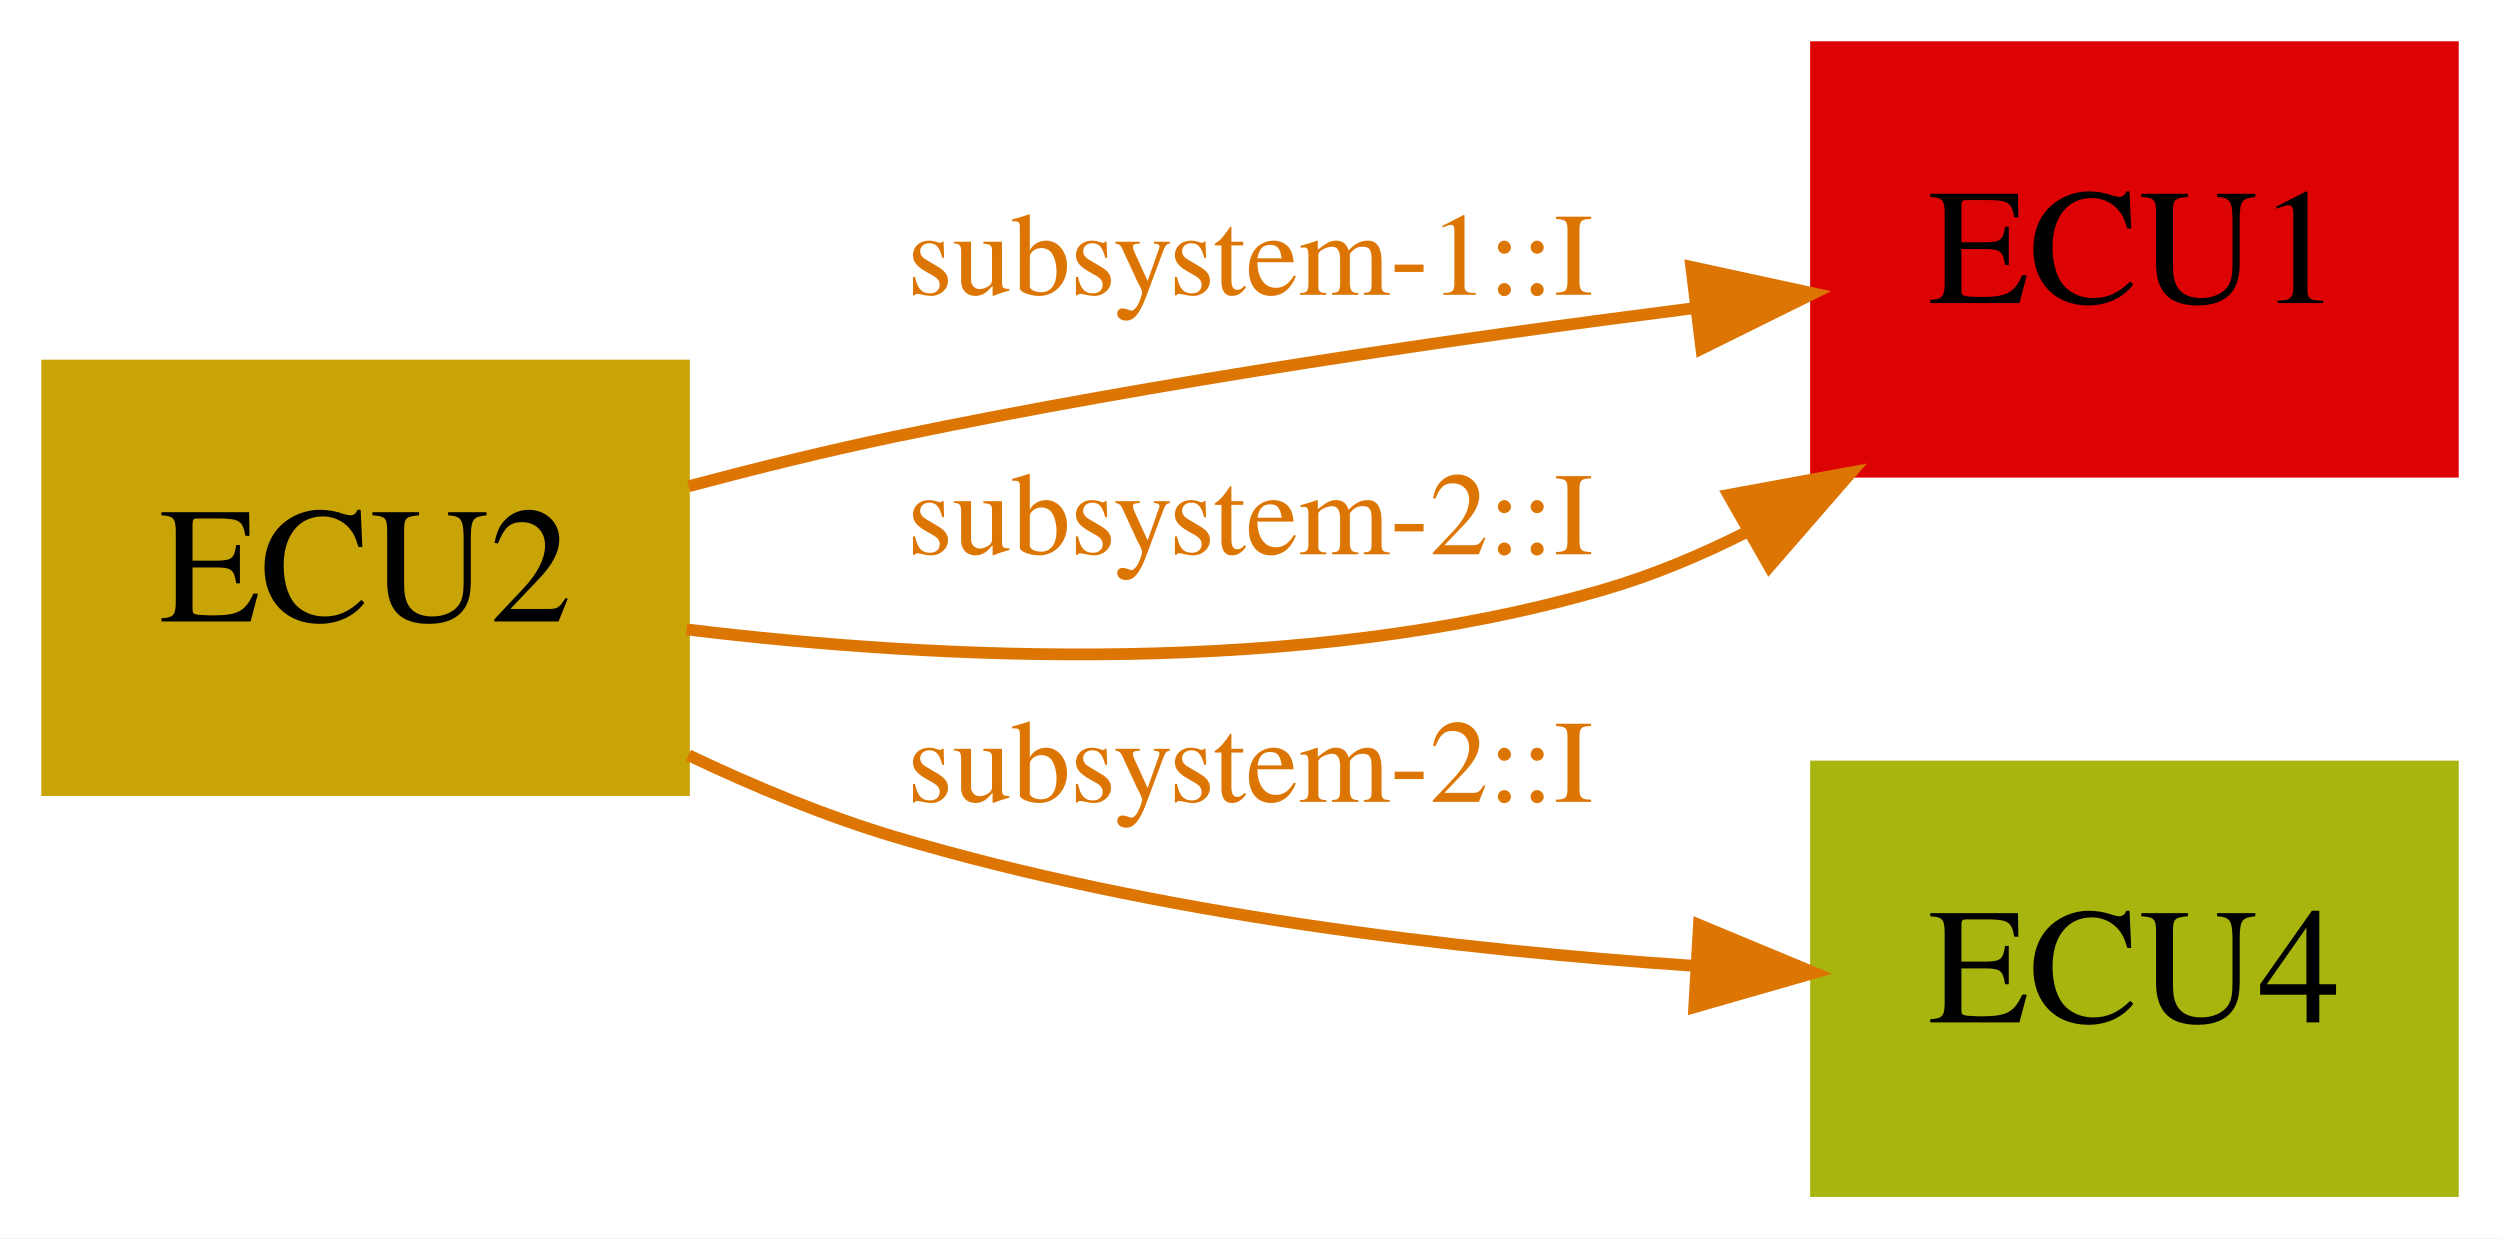
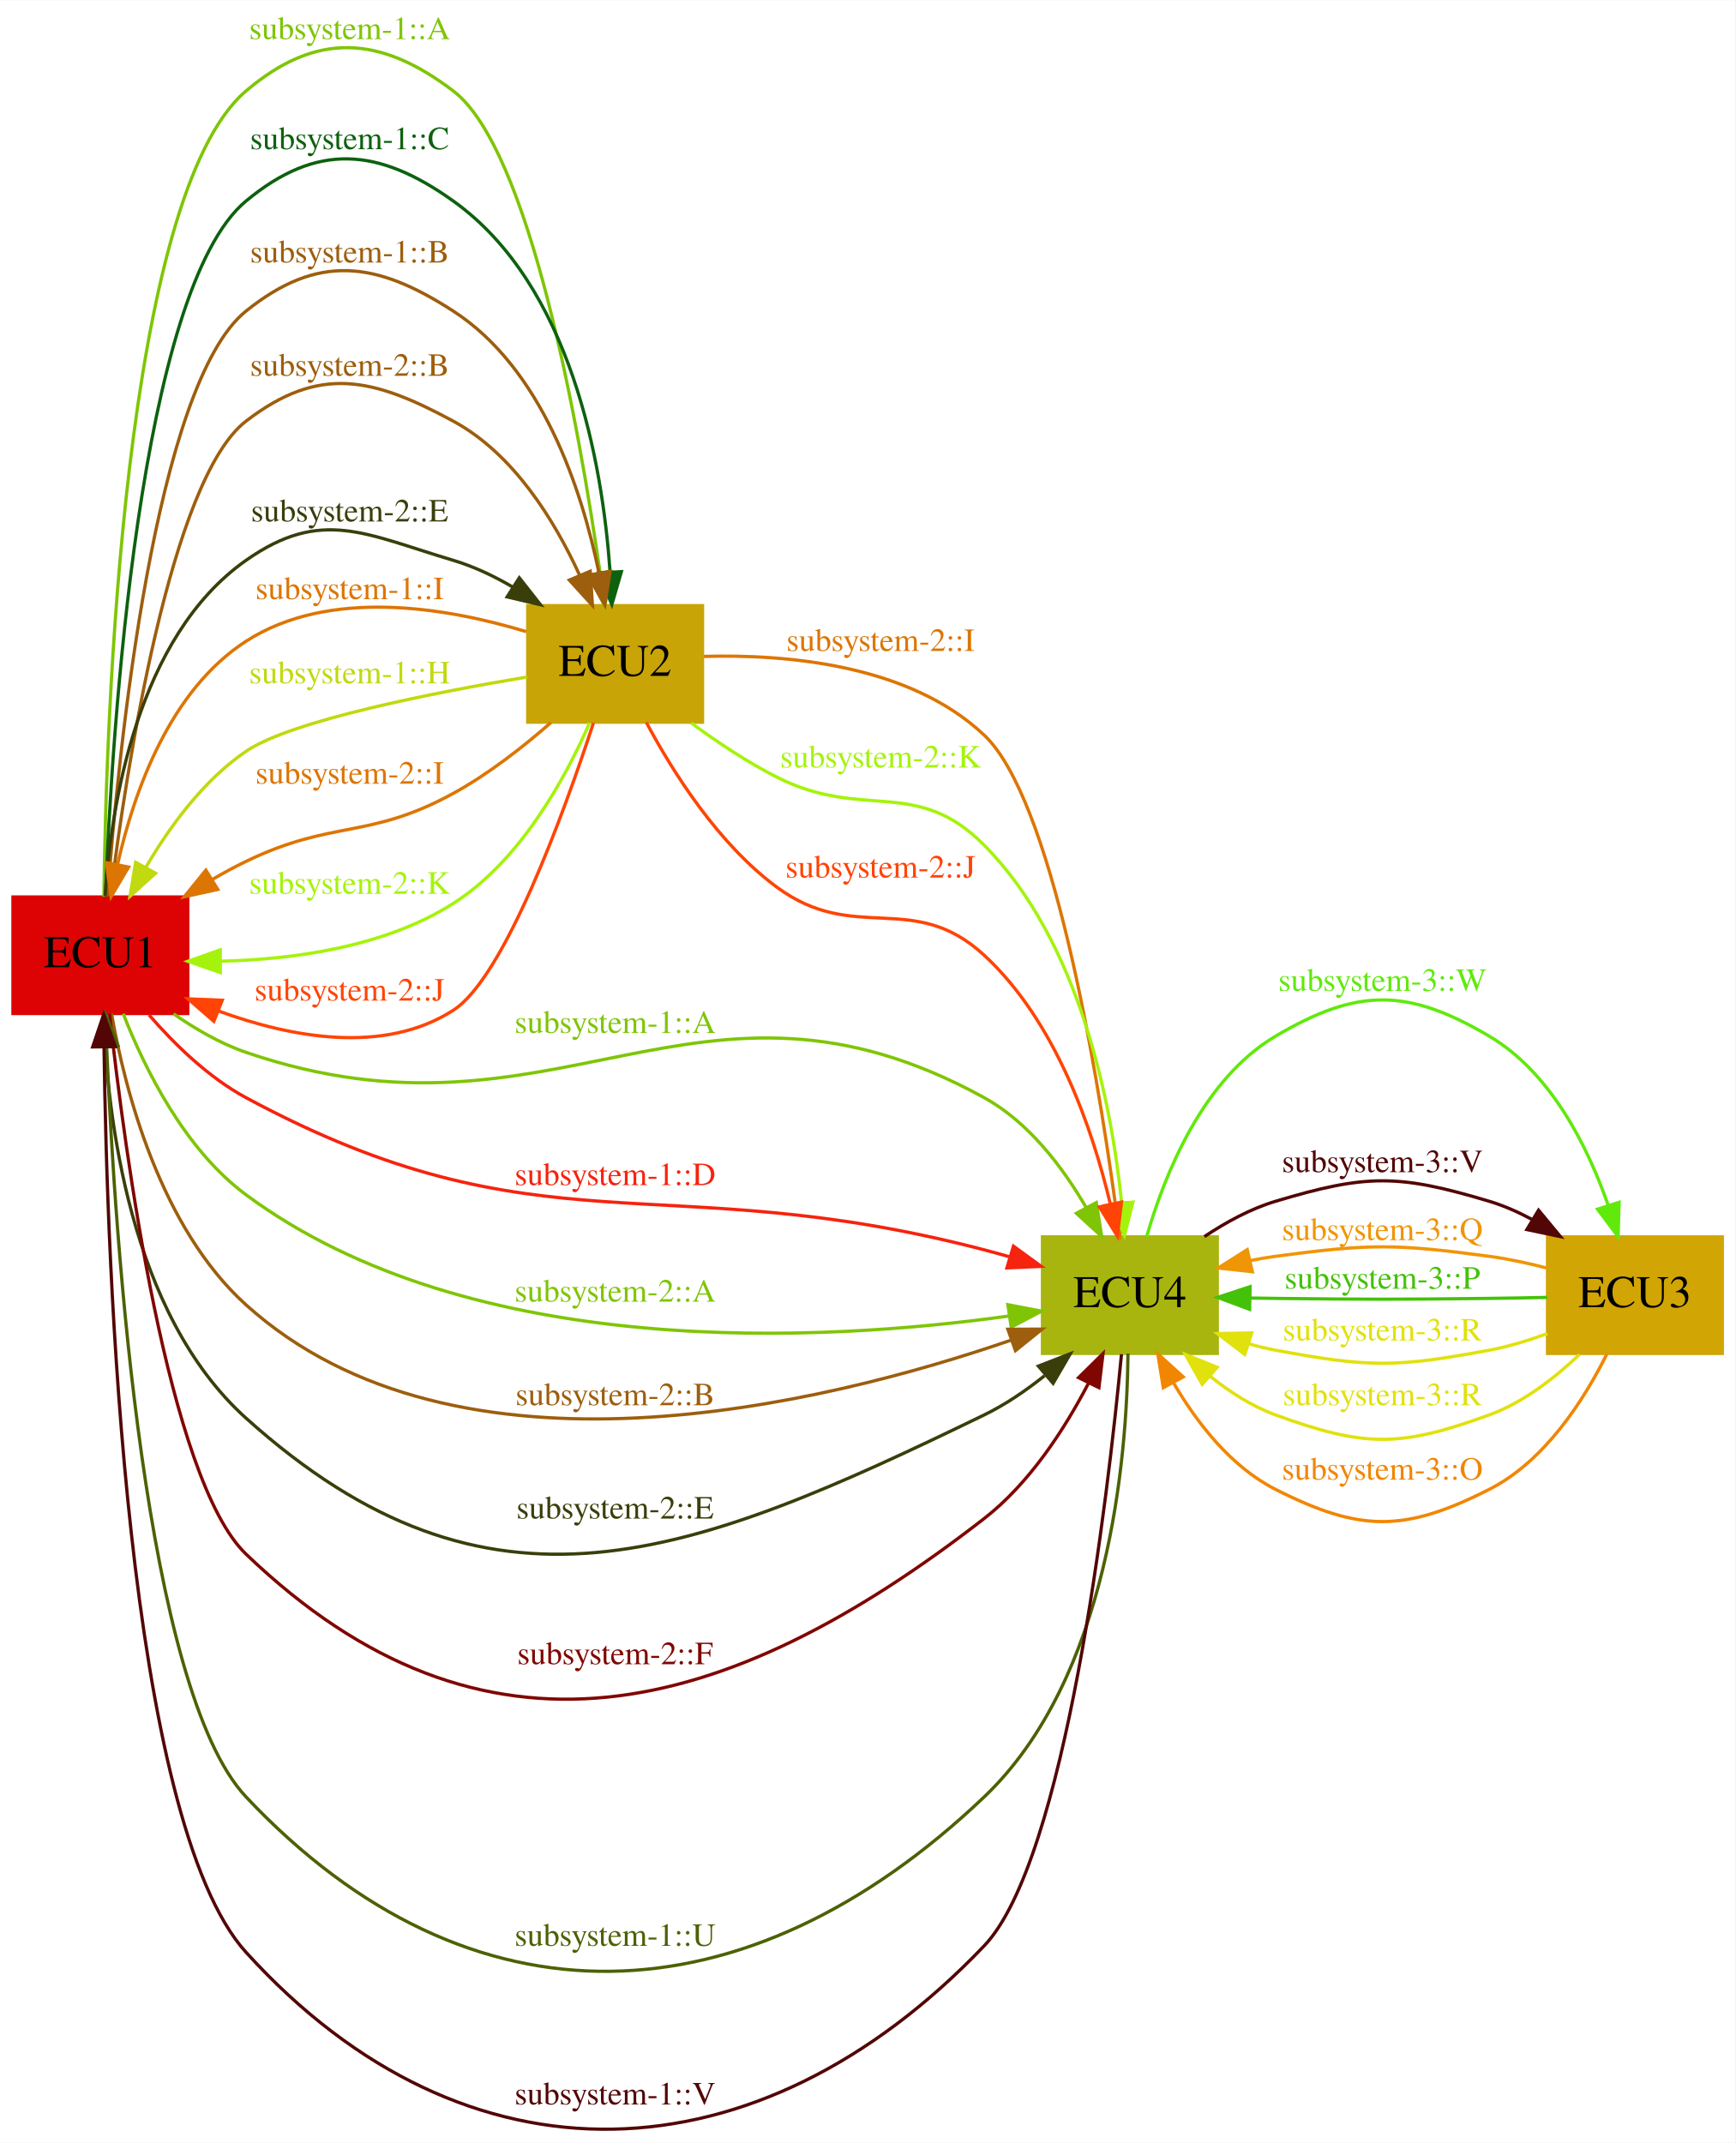
- <svg xmlns="http://www.w3.org/2000/svg" xmlns:xlink="http://www.w3.org/1999/xlink" width="212pt" height="105pt" viewBox="0.00 0.00 212.00 105.00">
-   <g id="graph0" class="graph" transform="scale(1 1) rotate(0) translate(4 101)">
-     <polygon fill="white" stroke="none" points="-4,4 -4,-101 208,-101 208,4 -4,4" />
+ <svg xmlns="http://www.w3.org/2000/svg" xmlns:xlink="http://www.w3.org/1999/xlink" width="536pt" height="662pt" viewBox="0.00 0.00 536.00 661.82">
+   <g id="graph0" class="graph" transform="scale(1 1) rotate(0) translate(4 657.816)">
+     <polygon fill="white" stroke="none" points="-4,4 -4,-657.816 532,-657.816 532,4 -4,4" />
    <g id="node1" class="node">
-       <polygon fill="#dd0304" stroke="#dd0304" points="204,-97 150,-97 150,-61 204,-61 204,-97" />
-       <text text-anchor="middle" x="177" y="-75.3" font-family="Times,serif" font-size="14.00">ECU1</text>
+       <polygon fill="#dd0304" stroke="#dd0304" points="54,-380.816 0,-380.816 0,-344.816 54,-344.816 54,-380.816" />
+       <text text-anchor="middle" x="27" y="-359.116" font-family="Times,serif" font-size="14.00">ECU1</text>
    </g>
    <g id="node2" class="node">
-       <polygon fill="#c8a407" stroke="#c8a407" points="54,-70 0,-70 0,-34 54,-34 54,-70" />
-       <text text-anchor="middle" x="27" y="-48.3" font-family="Times,serif" font-size="14.00">ECU2</text>
+       <polygon fill="#c8a407" stroke="#c8a407" points="213,-470.816 159,-470.816 159,-434.816 213,-434.816 213,-470.816" />
+       <text text-anchor="middle" x="186" y="-449.116" font-family="Times,serif" font-size="14.00">ECU2</text>
    </g>
    <g id="edge1" class="edge">
      <g id="a_edge1">
-         <a xlink:title="I">
-           <path fill="none" stroke="#dd7503" d="M54.397,-59.765C60.166,-61.303 66.263,-62.809 72,-64 94.359,-68.643 119.718,-72.332 139.798,-74.889" />
-           <polygon fill="#dd7503" stroke="#dd7503" points="139.419,-78.369 149.773,-76.123 140.278,-71.422 139.419,-78.369" />
-         </a>
-       </g>
-       <text text-anchor="middle" x="102" y="-76" font-family="Times,serif" font-size="10.00" fill="#dd7503">subsystem-1::I</text>
+         <a xlink:title="A">
+           <path fill="none" stroke="#7fc506" d="M28.088,-380.912C28.774,-435.633 34.032,-597.593 72,-629.816 93.687,-648.222 113.362,-647.039 136,-629.816 159.669,-611.809 174.862,-526.06 181.363,-480.856" />
+           <polygon fill="#7fc506" stroke="#7fc506" points="184.848,-481.209 182.759,-470.822 177.915,-480.244 184.848,-481.209" />
+         </a>
+       </g>
+       <text text-anchor="middle" x="104" y="-645.816" font-family="Times,serif" font-size="10.00" fill="#7fc506">subsystem-1::A</text>
+     </g>
+     <g id="edge3" class="edge">
+       <g id="a_edge3">
+         <a xlink:title="C">
+           <path fill="none" stroke="#0d610f" d="M28.57,-381.076C30.552,-431.097 38.958,-568.43 72,-595.816 93.9,-613.968 112.855,-612.351 136,-595.816 172.417,-569.799 182.06,-514.983 184.439,-481.285" />
+           <polygon fill="#0d610f" stroke="#0d610f" points="187.942,-481.322 184.981,-471.149 180.952,-480.948 187.942,-481.322" />
+         </a>
+       </g>
+       <text text-anchor="middle" x="104" y="-611.816" font-family="Times,serif" font-size="10.00" fill="#0d610f">subsystem-1::C</text>
+     </g>
+     <g id="edge4" class="edge">
+       <g id="a_edge4">
+         <a xlink:title="B">
+           <path fill="none" stroke="#9d5e0d" d="M29.201,-380.986C32.573,-425.715 43.791,-539.163 72,-561.816 94.178,-579.627 112.117,-577.265 136,-561.816 163.407,-544.088 175.634,-506.983 180.988,-481.013" />
+           <polygon fill="#9d5e0d" stroke="#9d5e0d" points="184.464,-481.461 182.831,-470.993 177.58,-480.195 184.464,-481.461" />
+         </a>
+       </g>
+       <text text-anchor="middle" x="104" y="-576.816" font-family="Times,serif" font-size="10.00" fill="#9d5e0d">subsystem-1::B</text>
+     </g>
+     <g id="edge11" class="edge">
+       <g id="a_edge11">
+         <a xlink:title="B">
+           <path fill="none" stroke="#9d5e0d" d="M30.094,-381.041C34.996,-420.11 48.608,-509.845 72,-527.816 94.556,-545.146 110.984,-541.354 136,-527.816 154.524,-517.791 167.162,-497.385 174.957,-480.386" />
+           <polygon fill="#9d5e0d" stroke="#9d5e0d" points="178.309,-481.448 178.995,-470.876 171.865,-478.712 178.309,-481.448" />
+         </a>
+       </g>
+       <text text-anchor="middle" x="104" y="-541.816" font-family="Times,serif" font-size="10.00" fill="#9d5e0d">subsystem-2::B</text>
+     </g>
+     <g id="edge13" class="edge">
+       <g id="a_edge13">
+         <a xlink:title="E">
+           <path fill="none" stroke="#3a3e0a" d="M28.468,-381.142C30.286,-408.967 38.282,-461.133 72,-484.816 95.276,-501.165 108.737,-492.93 136,-484.816 142.263,-482.952 148.472,-480.005 154.258,-476.637" />
+           <polygon fill="#3a3e0a" stroke="#3a3e0a" points="156.402,-479.421 162.95,-471.093 152.637,-473.52 156.402,-479.421" />
+         </a>
+       </g>
+       <text text-anchor="middle" x="104" y="-496.816" font-family="Times,serif" font-size="10.00" fill="#3a3e0a">subsystem-2::E</text>
+     </g>
+     <g id="node3" class="node">
+       <polygon fill="#a9b50f" stroke="#a9b50f" points="372,-275.816 318,-275.816 318,-239.816 372,-239.816 372,-275.816" />
+       <text text-anchor="middle" x="345" y="-254.116" font-family="Times,serif" font-size="14.00">ECU4</text>
    </g>
    <g id="edge2" class="edge">
      <g id="a_edge2">
+         <a xlink:title="A">
+           <path fill="none" stroke="#7fc506" d="M49.579,-344.733C56.352,-340.02 64.128,-335.512 72,-332.816 168.05,-299.93 211.081,-367.812 300,-318.816 313.712,-311.261 324.232,-297.402 331.541,-284.801" />
+           <polygon fill="#7fc506" stroke="#7fc506" points="334.644,-286.422 336.296,-275.957 328.478,-283.107 334.644,-286.422" />
+         </a>
+       </g>
+       <text text-anchor="middle" x="186" y="-338.816" font-family="Times,serif" font-size="10.00" fill="#7fc506">subsystem-1::A</text>
+     </g>
+     <g id="edge5" class="edge">
+       <g id="a_edge5">
+         <a xlink:title="D">
+           <path fill="none" stroke="#f6230e" d="M42.01,-344.41C49.861,-335.355 60.398,-325.069 72,-318.816 163.077,-269.727 199.899,-297.982 300,-271.816 302.601,-271.136 305.275,-270.395 307.959,-269.619" />
+           <polygon fill="#f6230e" stroke="#f6230e" points="309.043,-272.947 317.606,-266.708 307.022,-266.245 309.043,-272.947" />
+         </a>
+       </g>
+       <text text-anchor="middle" x="186" y="-291.816" font-family="Times,serif" font-size="10.00" fill="#f6230e">subsystem-1::D</text>
+     </g>
+     <g id="edge10" class="edge">
+       <g id="a_edge10">
+         <a xlink:title="A">
+           <path fill="none" stroke="#7fc506" d="M34.06,-344.759C40.702,-327.756 53.013,-302.859 72,-288.816 142.003,-237.044 251.104,-243.493 307.499,-251.35" />
+           <polygon fill="#7fc506" stroke="#7fc506" points="307.315,-254.861 317.721,-252.871 308.346,-247.937 307.315,-254.861" />
+         </a>
+       </g>
+       <text text-anchor="middle" x="186" y="-255.816" font-family="Times,serif" font-size="10.00" fill="#7fc506">subsystem-2::A</text>
+     </g>
+     <g id="edge12" class="edge">
+       <g id="a_edge12">
+         <a xlink:title="B">
+           <path fill="none" stroke="#9d5e0d" d="M30.456,-344.763C34.672,-320.787 45.55,-278.694 72,-254.816 136.98,-196.156 250.472,-224.021 308.15,-243.862" />
+           <polygon fill="#9d5e0d" stroke="#9d5e0d" points="307.318,-247.28 317.913,-247.328 309.66,-240.684 307.318,-247.28" />
+         </a>
+       </g>
+       <text text-anchor="middle" x="186" y="-223.816" font-family="Times,serif" font-size="10.00" fill="#9d5e0d">subsystem-2::B</text>
+     </g>
+     <g id="edge14" class="edge">
+       <g id="a_edge14">
+         <a xlink:title="E">
+           <path fill="none" stroke="#3a3e0a" d="M27.995,-344.33C29.054,-313.629 35.886,-252.299 72,-219.816 147.343,-152.051 208.834,-176.574 300,-220.816 306.516,-223.978 312.873,-228.32 318.637,-232.919" />
+           <polygon fill="#3a3e0a" stroke="#3a3e0a" points="316.734,-235.897 326.609,-239.734 321.282,-230.576 316.734,-235.897" />
+         </a>
+       </g>
+       <text text-anchor="middle" x="186" y="-188.816" font-family="Times,serif" font-size="10.00" fill="#3a3e0a">subsystem-2::E</text>
+     </g>
+     <g id="edge15" class="edge">
+       <g id="a_edge15">
+         <a xlink:title="F">
+           <path fill="none" stroke="#800601" d="M29.837,-344.677C34.457,-302.743 47.946,-200.908 72,-177.816 145.185,-107.558 219.892,-126.566 300,-188.816 313.946,-199.653 324.723,-216.236 332.12,-230.429" />
+           <polygon fill="#800601" stroke="#800601" points="329.156,-232.333 336.699,-239.773 335.442,-229.253 329.156,-232.333" />
+         </a>
+       </g>
+       <text text-anchor="middle" x="186" y="-143.816" font-family="Times,serif" font-size="10.00" fill="#800601">subsystem-2::F</text>
+     </g>
+     <g id="edge6" class="edge">
+       <g id="a_edge6">
        <a xlink:title="I">
-           <path fill="none" stroke="#dd7503" d="M54.212,-47.627C75.591,-45.03 106.342,-43.529 132,-51 136.108,-52.196 140.198,-53.905 144.137,-55.895" />
-           <polygon fill="#dd7503" stroke="#dd7503" points="142.572,-59.032 152.992,-60.945 146.039,-52.951 142.572,-59.032" />
-         </a>
-       </g>
-       <text text-anchor="middle" x="102" y="-54" font-family="Times,serif" font-size="10.00" fill="#dd7503">subsystem-2::I</text>
-     </g>
-     <g id="node3" class="node">
-       <polygon fill="#a9b50f" stroke="#a9b50f" points="204,-36 150,-36 150,-0 204,-0 204,-36" />
-       <text text-anchor="middle" x="177" y="-14.3" font-family="Times,serif" font-size="14.00">ECU4</text>
-     </g>
-     <g id="edge3" class="edge">
-       <g id="a_edge3">
+           <path fill="none" stroke="#dd7503" d="M158.542,-462.79C134.097,-470.194 97.774,-476.427 72,-459.816 48.546,-444.701 37.454,-413.705 32.3,-390.801" />
+           <polygon fill="#dd7503" stroke="#dd7503" points="35.72,-390.052 30.326,-380.932 28.855,-391.424 35.72,-390.052" />
+         </a>
+       </g>
+       <text text-anchor="middle" x="104" y="-472.816" font-family="Times,serif" font-size="10.00" fill="#dd7503">subsystem-1::I</text>
+     </g>
+     <g id="edge7" class="edge">
+       <g id="a_edge7">
+         <a xlink:title="H">
+           <path fill="none" stroke="#c1d90f" d="M158.829,-448.776C130.03,-443.949 85.963,-435.324 72,-425.816 58.867,-416.873 48.431,-402.617 41.025,-389.926" />
+           <polygon fill="#c1d90f" stroke="#c1d90f" points="44.044,-388.151 36.172,-381.06 37.903,-391.512 44.044,-388.151" />
+         </a>
+       </g>
+       <text text-anchor="middle" x="104" y="-446.816" font-family="Times,serif" font-size="10.00" fill="#c1d90f">subsystem-1::H</text>
+     </g>
+     <g id="edge16" class="edge">
+       <g id="a_edge16">
        <a xlink:title="I">
-           <path fill="none" stroke="#dd7503" d="M54.382,-36.96C60.047,-34.262 66.106,-31.754 72,-30 93.955,-23.466 119.499,-20.457 139.777,-19.086" />
-           <polygon fill="#dd7503" stroke="#dd7503" points="140.071,-22.575 149.854,-18.508 139.67,-15.586 140.071,-22.575" />
-         </a>
-       </g>
-       <text text-anchor="middle" x="102" y="-33" font-family="Times,serif" font-size="10.00" fill="#dd7503">subsystem-2::I</text>
+           <path fill="none" stroke="#dd7503" d="M166.171,-434.691C157.516,-427.116 146.789,-418.722 136,-412.816 109.74,-398.442 98.958,-404.835 72,-391.816 68.586,-390.168 65.125,-388.293 61.721,-386.308" />
+           <polygon fill="#dd7503" stroke="#dd7503" points="63.264,-383.148 52.915,-380.879 59.59,-389.107 63.264,-383.148" />
+         </a>
+       </g>
+       <text text-anchor="middle" x="104" y="-415.816" font-family="Times,serif" font-size="10.00" fill="#dd7503">subsystem-2::I</text>
+     </g>
+     <g id="edge18" class="edge">
+       <g id="a_edge18">
+         <a xlink:title="K">
+           <path fill="none" stroke="#a5f30c" d="M178.13,-434.658C170.568,-417.326 156.672,-391.965 136,-378.816 114.737,-365.292 86.432,-361.5 64.133,-360.978" />
+           <polygon fill="#a5f30c" stroke="#a5f30c" points="64.052,-357.478 54.043,-360.951 64.033,-364.478 64.052,-357.478" />
+         </a>
+       </g>
+       <text text-anchor="middle" x="104" y="-381.816" font-family="Times,serif" font-size="10.00" fill="#a5f30c">subsystem-2::K</text>
+     </g>
+     <g id="edge20" class="edge">
+       <g id="a_edge20">
+         <a xlink:title="J">
+           <path fill="none" stroke="#ff4405" d="M179.306,-434.595C170.211,-406.804 151.818,-355.97 136,-345.816 114.572,-332.061 85.945,-337.39 63.548,-345.579" />
+           <polygon fill="#ff4405" stroke="#ff4405" points="62.059,-342.405 54.058,-349.35 64.644,-348.91 62.059,-342.405" />
+         </a>
+       </g>
+       <text text-anchor="middle" x="104" y="-348.816" font-family="Times,serif" font-size="10.00" fill="#ff4405">subsystem-2::J</text>
+     </g>
+     <g id="edge17" class="edge">
+       <g id="a_edge17">
+         <a xlink:title="I">
+           <path fill="none" stroke="#dd7503" d="M213.427,-455.134C238.904,-455.841 276.901,-452.64 300,-430.816 320.811,-411.154 334.502,-329.757 340.51,-285.98" />
+           <polygon fill="#dd7503" stroke="#dd7503" points="343.991,-286.348 341.839,-275.974 337.052,-285.426 343.991,-286.348" />
+         </a>
+       </g>
+       <text text-anchor="middle" x="268" y="-456.816" font-family="Times,serif" font-size="10.00" fill="#dd7503">subsystem-2::I</text>
+     </g>
+     <g id="edge19" class="edge">
+       <g id="a_edge19">
+         <a xlink:title="K">
+           <path fill="none" stroke="#a5f30c" d="M209.51,-434.565C217.536,-428.657 226.86,-422.444 236,-417.816 262.709,-404.294 278.943,-418.095 300,-396.816 329.464,-367.042 339.221,-317.676 342.438,-286.491" />
+           <polygon fill="#a5f30c" stroke="#a5f30c" points="345.946,-286.546 343.325,-276.28 338.973,-285.94 345.946,-286.546" />
+         </a>
+       </g>
+       <text text-anchor="middle" x="268" y="-420.816" font-family="Times,serif" font-size="10.00" fill="#a5f30c">subsystem-2::K</text>
+     </g>
+     <g id="edge21" class="edge">
+       <g id="a_edge21">
+         <a xlink:title="J">
+           <path fill="none" stroke="#ff4405" d="M195.626,-434.772C203.937,-419.195 217.905,-397.154 236,-383.816 260.098,-366.054 278.004,-383.124 300,-362.816 322.011,-342.494 333.382,-309.429 338.996,-285.834" />
+           <polygon fill="#ff4405" stroke="#ff4405" points="342.418,-286.569 341.126,-276.053 335.579,-285.079 342.418,-286.569" />
+         </a>
+       </g>
+       <text text-anchor="middle" x="268" y="-386.816" font-family="Times,serif" font-size="10.00" fill="#ff4405">subsystem-2::J</text>
+     </g>
+     <g id="edge8" class="edge">
+       <g id="a_edge8">
+         <a xlink:title="U">
+           <path fill="none" stroke="#4c6104" d="M344.412,-239.785C344.112,-207.451 338.591,-139.564 300,-102.816 226.616,-32.936 141.47,-29.044 72,-102.816 40.828,-135.918 31.54,-274.186 28.942,-334.489" />
+           <polygon fill="#4c6104" stroke="#4c6104" points="25.433,-334.667 28.531,-344.799 32.427,-334.946 25.433,-334.667" />
+         </a>
+       </g>
+       <text text-anchor="middle" x="186" y="-56.816" font-family="Times,serif" font-size="10.00" fill="#4c6104">subsystem-1::U</text>
+     </g>
+     <g id="edge9" class="edge">
+       <g id="a_edge9">
+         <a xlink:title="V">
+           <path fill="none" stroke="#520605" d="M342.405,-239.568C338.161,-195.161 325.157,-83.174 300,-56.816 230.033,16.491 140.085,20.241 72,-54.816 35.054,-95.545 29.044,-266.318 28.132,-334.513" />
+           <polygon fill="#520605" stroke="#520605" points="24.632,-334.504 28.025,-344.541 31.632,-334.579 24.632,-334.504" />
+         </a>
+       </g>
+       <text text-anchor="middle" x="186" y="-7.816" font-family="Times,serif" font-size="10.00" fill="#520605">subsystem-1::V</text>
+     </g>
+     <g id="node4" class="node">
+       <polygon fill="#d1a503" stroke="#d1a503" points="528,-275.816 474,-275.816 474,-239.816 528,-239.816 528,-275.816" />
+       <text text-anchor="middle" x="501" y="-254.116" font-family="Times,serif" font-size="14.00">ECU3</text>
+     </g>
+     <g id="edge26" class="edge">
+       <g id="a_edge26">
+         <a xlink:title="W">
+           <path fill="none" stroke="#61e90c" d="M350.192,-275.91C355.716,-295.119 367.487,-324.505 390,-337.816 415.25,-352.746 430.75,-352.746 456,-337.816 474.996,-326.585 486.343,-303.91 492.744,-285.559" />
+           <polygon fill="#61e90c" stroke="#61e90c" points="496.117,-286.5 495.808,-275.91 489.445,-284.381 496.117,-286.5" />
+         </a>
+       </g>
+       <text text-anchor="middle" x="423" y="-351.816" font-family="Times,serif" font-size="10.00" fill="#61e90c">subsystem-3::W</text>
+     </g>
+     <g id="edge27" class="edge">
+       <g id="a_edge27">
+         <a xlink:title="V">
+           <path fill="none" stroke="#520605" d="M368.013,-275.904C374.679,-280.354 382.288,-284.503 390,-286.816 418.097,-295.243 427.903,-295.243 456,-286.816 460.458,-285.479 464.882,-283.528 469.11,-281.26" />
+           <polygon fill="#520605" stroke="#520605" points="471.233,-284.067 477.987,-275.904 467.616,-278.073 471.233,-284.067" />
+         </a>
+       </g>
+       <text text-anchor="middle" x="423" y="-295.816" font-family="Times,serif" font-size="10.00" fill="#520605">subsystem-3::V</text>
+     </g>
+     <g id="edge22" class="edge">
+       <g id="a_edge22">
+         <a xlink:title="Q">
+           <path fill="none" stroke="#f09506" d="M473.71,-266.209C467.934,-267.708 461.807,-269.039 456,-269.816 426.926,-273.71 419.074,-273.71 390,-269.816 387.459,-269.476 384.857,-269.03 382.251,-268.51" />
+           <polygon fill="#f09506" stroke="#f09506" points="382.821,-265.05 372.29,-266.209 381.246,-271.87 382.821,-265.05" />
+         </a>
+       </g>
+       <text text-anchor="middle" x="423" y="-274.816" font-family="Times,serif" font-size="10.00" fill="#f09506">subsystem-3::Q</text>
+     </g>
+     <g id="edge23" class="edge">
+       <g id="a_edge23">
+         <a xlink:title="P">
+           <path fill="none" stroke="#44c209" d="M473.943,-257.126C468.044,-256.997 461.807,-256.882 456,-256.816 426.669,-256.483 419.331,-256.483 390,-256.816 387.46,-256.845 384.837,-256.883 382.196,-256.928" />
+           <polygon fill="#44c209" stroke="#44c209" points="381.986,-253.431 372.057,-257.126 382.123,-260.43 381.986,-253.431" />
+         </a>
+       </g>
+       <text text-anchor="middle" x="423" y="-259.816" font-family="Times,serif" font-size="10.00" fill="#44c209">subsystem-3::P</text>
+     </g>
+     <g id="edge24" class="edge">
+       <g id="a_edge24">
+         <a xlink:title="R">
+           <path fill="none" stroke="#e1e10d" d="M473.937,-245.941C468.147,-243.816 461.957,-241.927 456,-240.816 427.164,-235.439 418.836,-235.439 390,-240.816 387.301,-241.32 384.553,-241.983 381.817,-242.755" />
+           <polygon fill="#e1e10d" stroke="#e1e10d" points="380.482,-239.509 372.063,-245.941 382.655,-246.163 380.482,-239.509" />
+         </a>
+       </g>
+       <text text-anchor="middle" x="423" y="-243.816" font-family="Times,serif" font-size="10.00" fill="#e1e10d">subsystem-3::R</text>
+     </g>
+     <g id="edge25" class="edge">
+       <g id="a_edge25">
+         <a xlink:title="R">
+           <path fill="none" stroke="#e1e10d" d="M483.865,-239.5C476.237,-232.206 466.502,-224.645 456,-220.816 428.441,-210.769 417.559,-210.769 390,-220.816 382.78,-223.449 375.922,-227.845 369.862,-232.706" />
+           <polygon fill="#e1e10d" stroke="#e1e10d" points="367.334,-230.268 362.135,-239.5 371.956,-235.526 367.334,-230.268" />
+         </a>
+       </g>
+       <text text-anchor="middle" x="423" y="-223.816" font-family="Times,serif" font-size="10.00" fill="#e1e10d">subsystem-3::R</text>
+     </g>
+     <g id="edge28" class="edge">
+       <g id="a_edge28">
+         <a xlink:title="O">
+           <path fill="none" stroke="#f18602" d="M492.363,-239.692C485.257,-225.414 473.168,-206.516 456,-197.816 429.834,-184.557 416.166,-184.557 390,-197.816 376.319,-204.749 365.863,-218.158 358.584,-230.544" />
+           <polygon fill="#f18602" stroke="#f18602" points="355.315,-229.231 353.637,-239.692 361.473,-232.561 355.315,-229.231" />
+         </a>
+       </g>
+       <text text-anchor="middle" x="423" y="-200.816" font-family="Times,serif" font-size="10.00" fill="#f18602">subsystem-3::O</text>
    </g>
  </g>
</svg>
